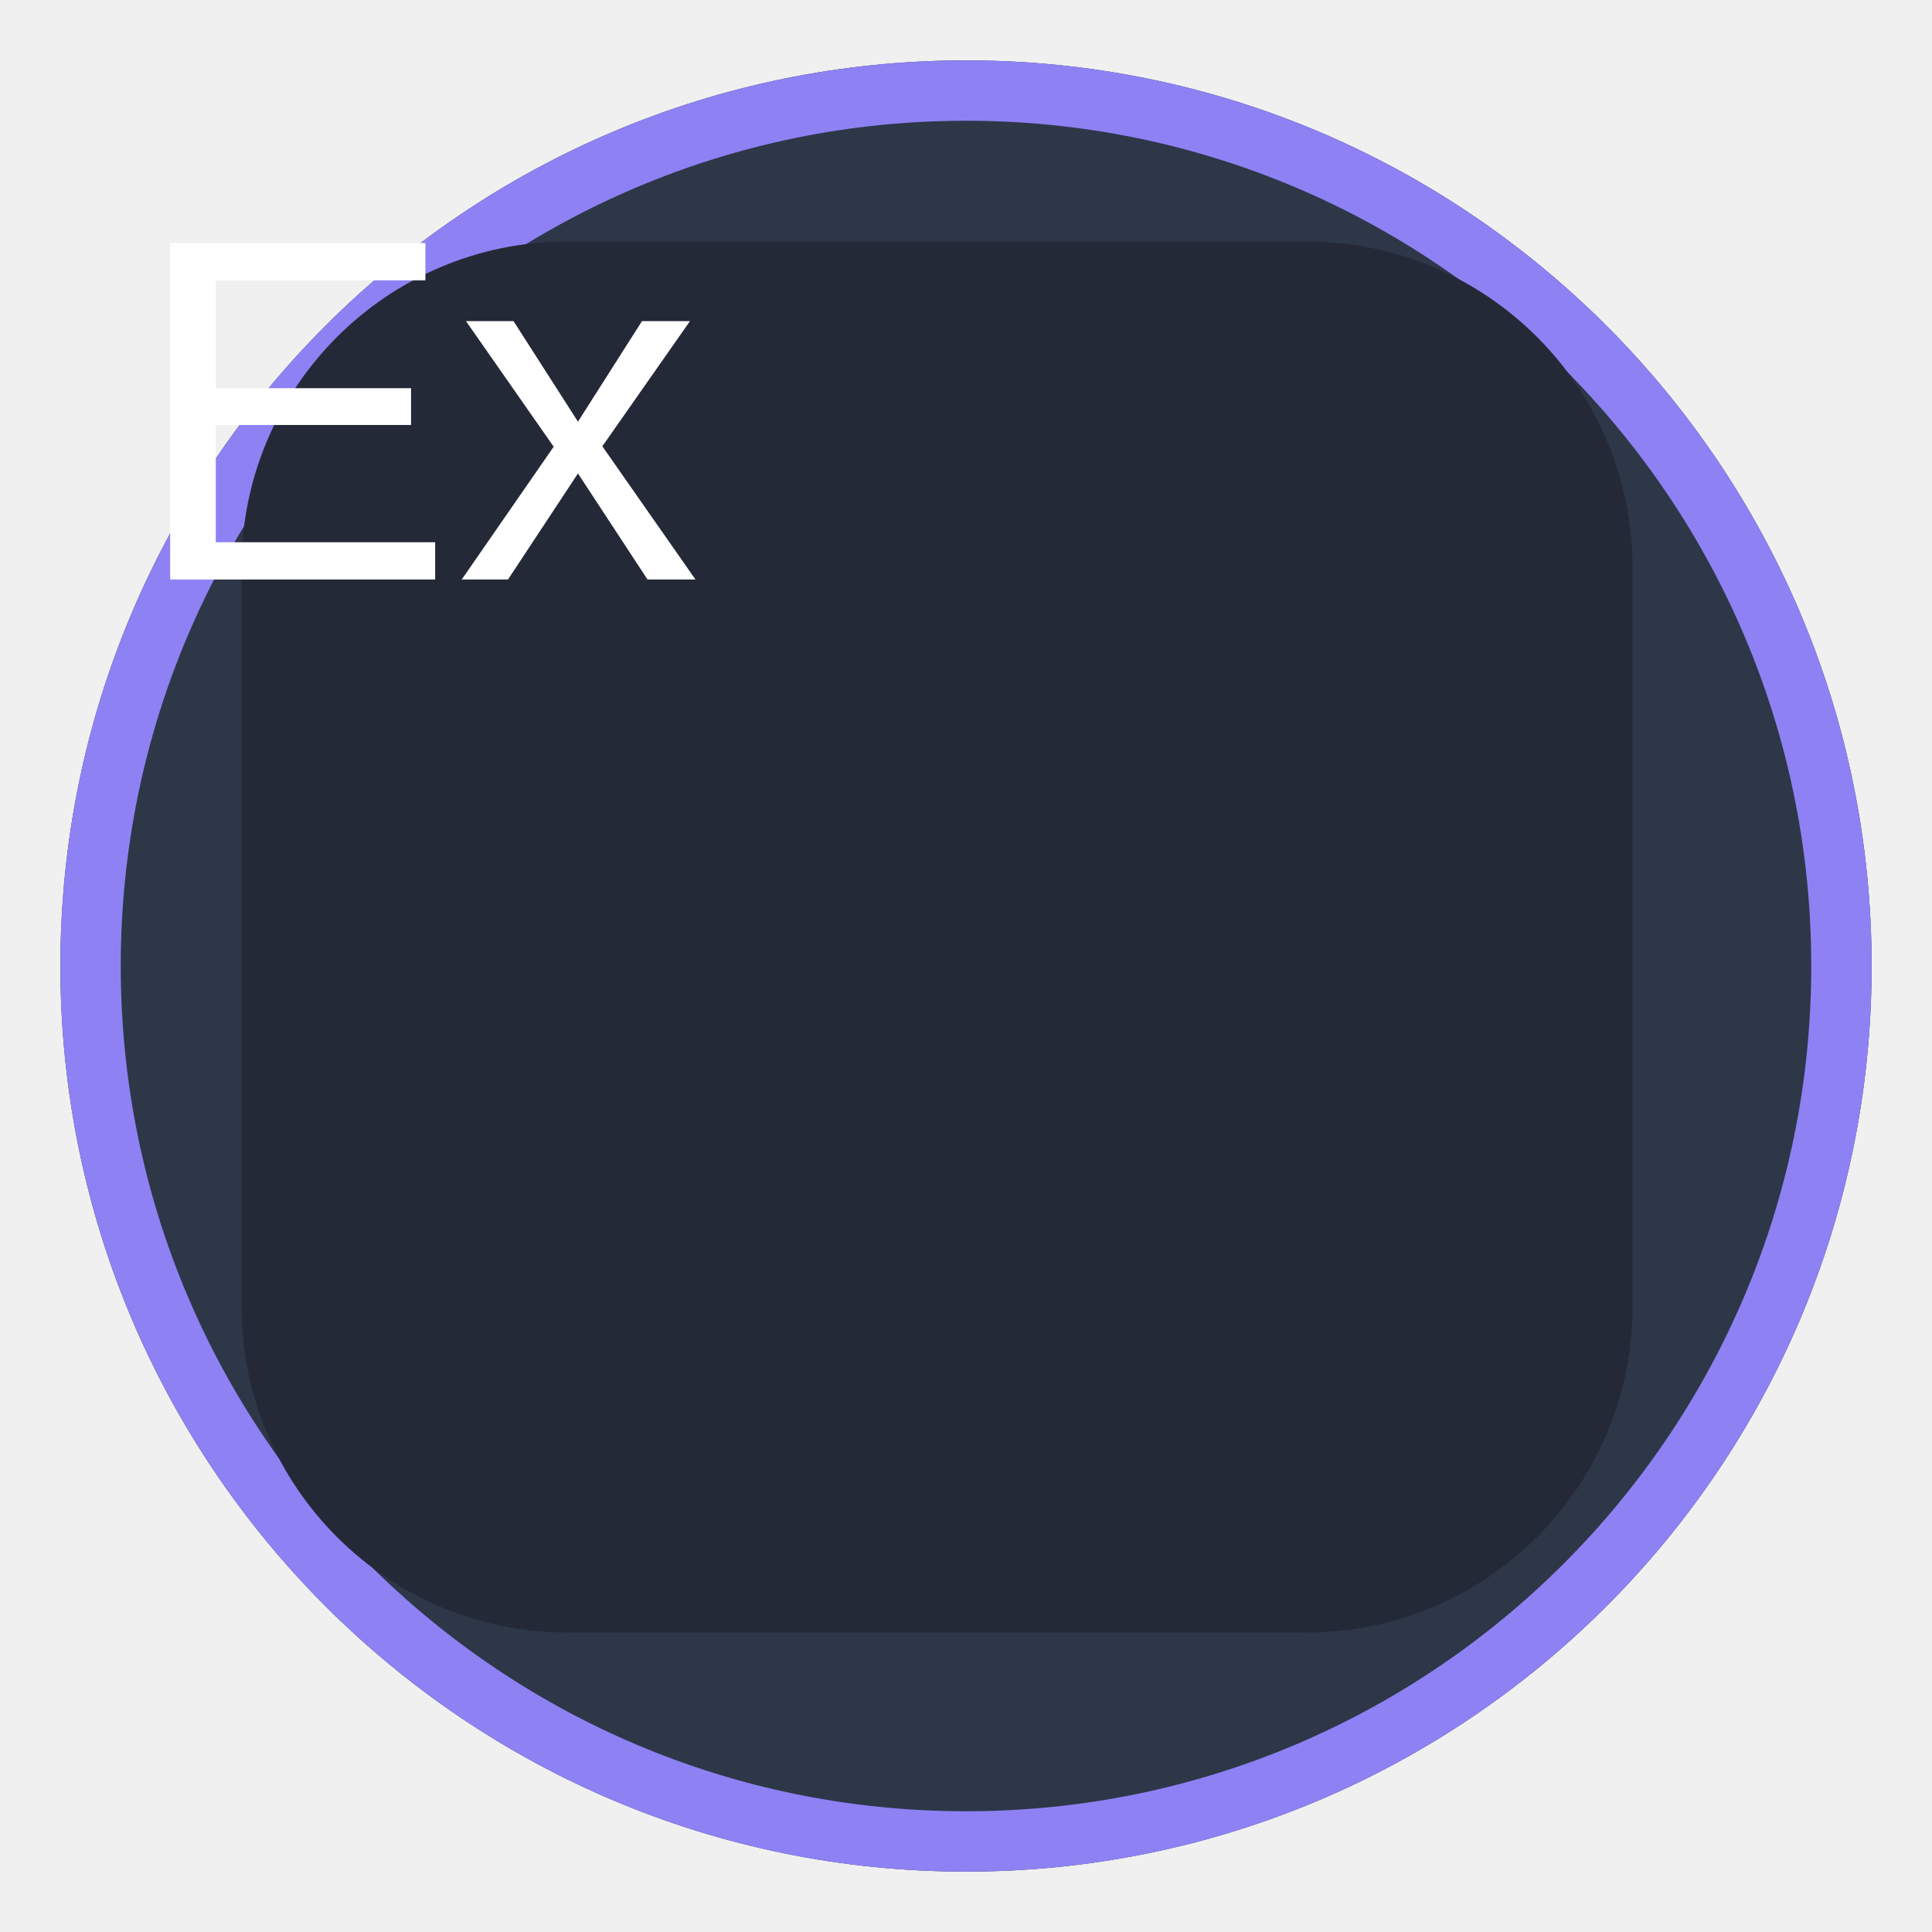
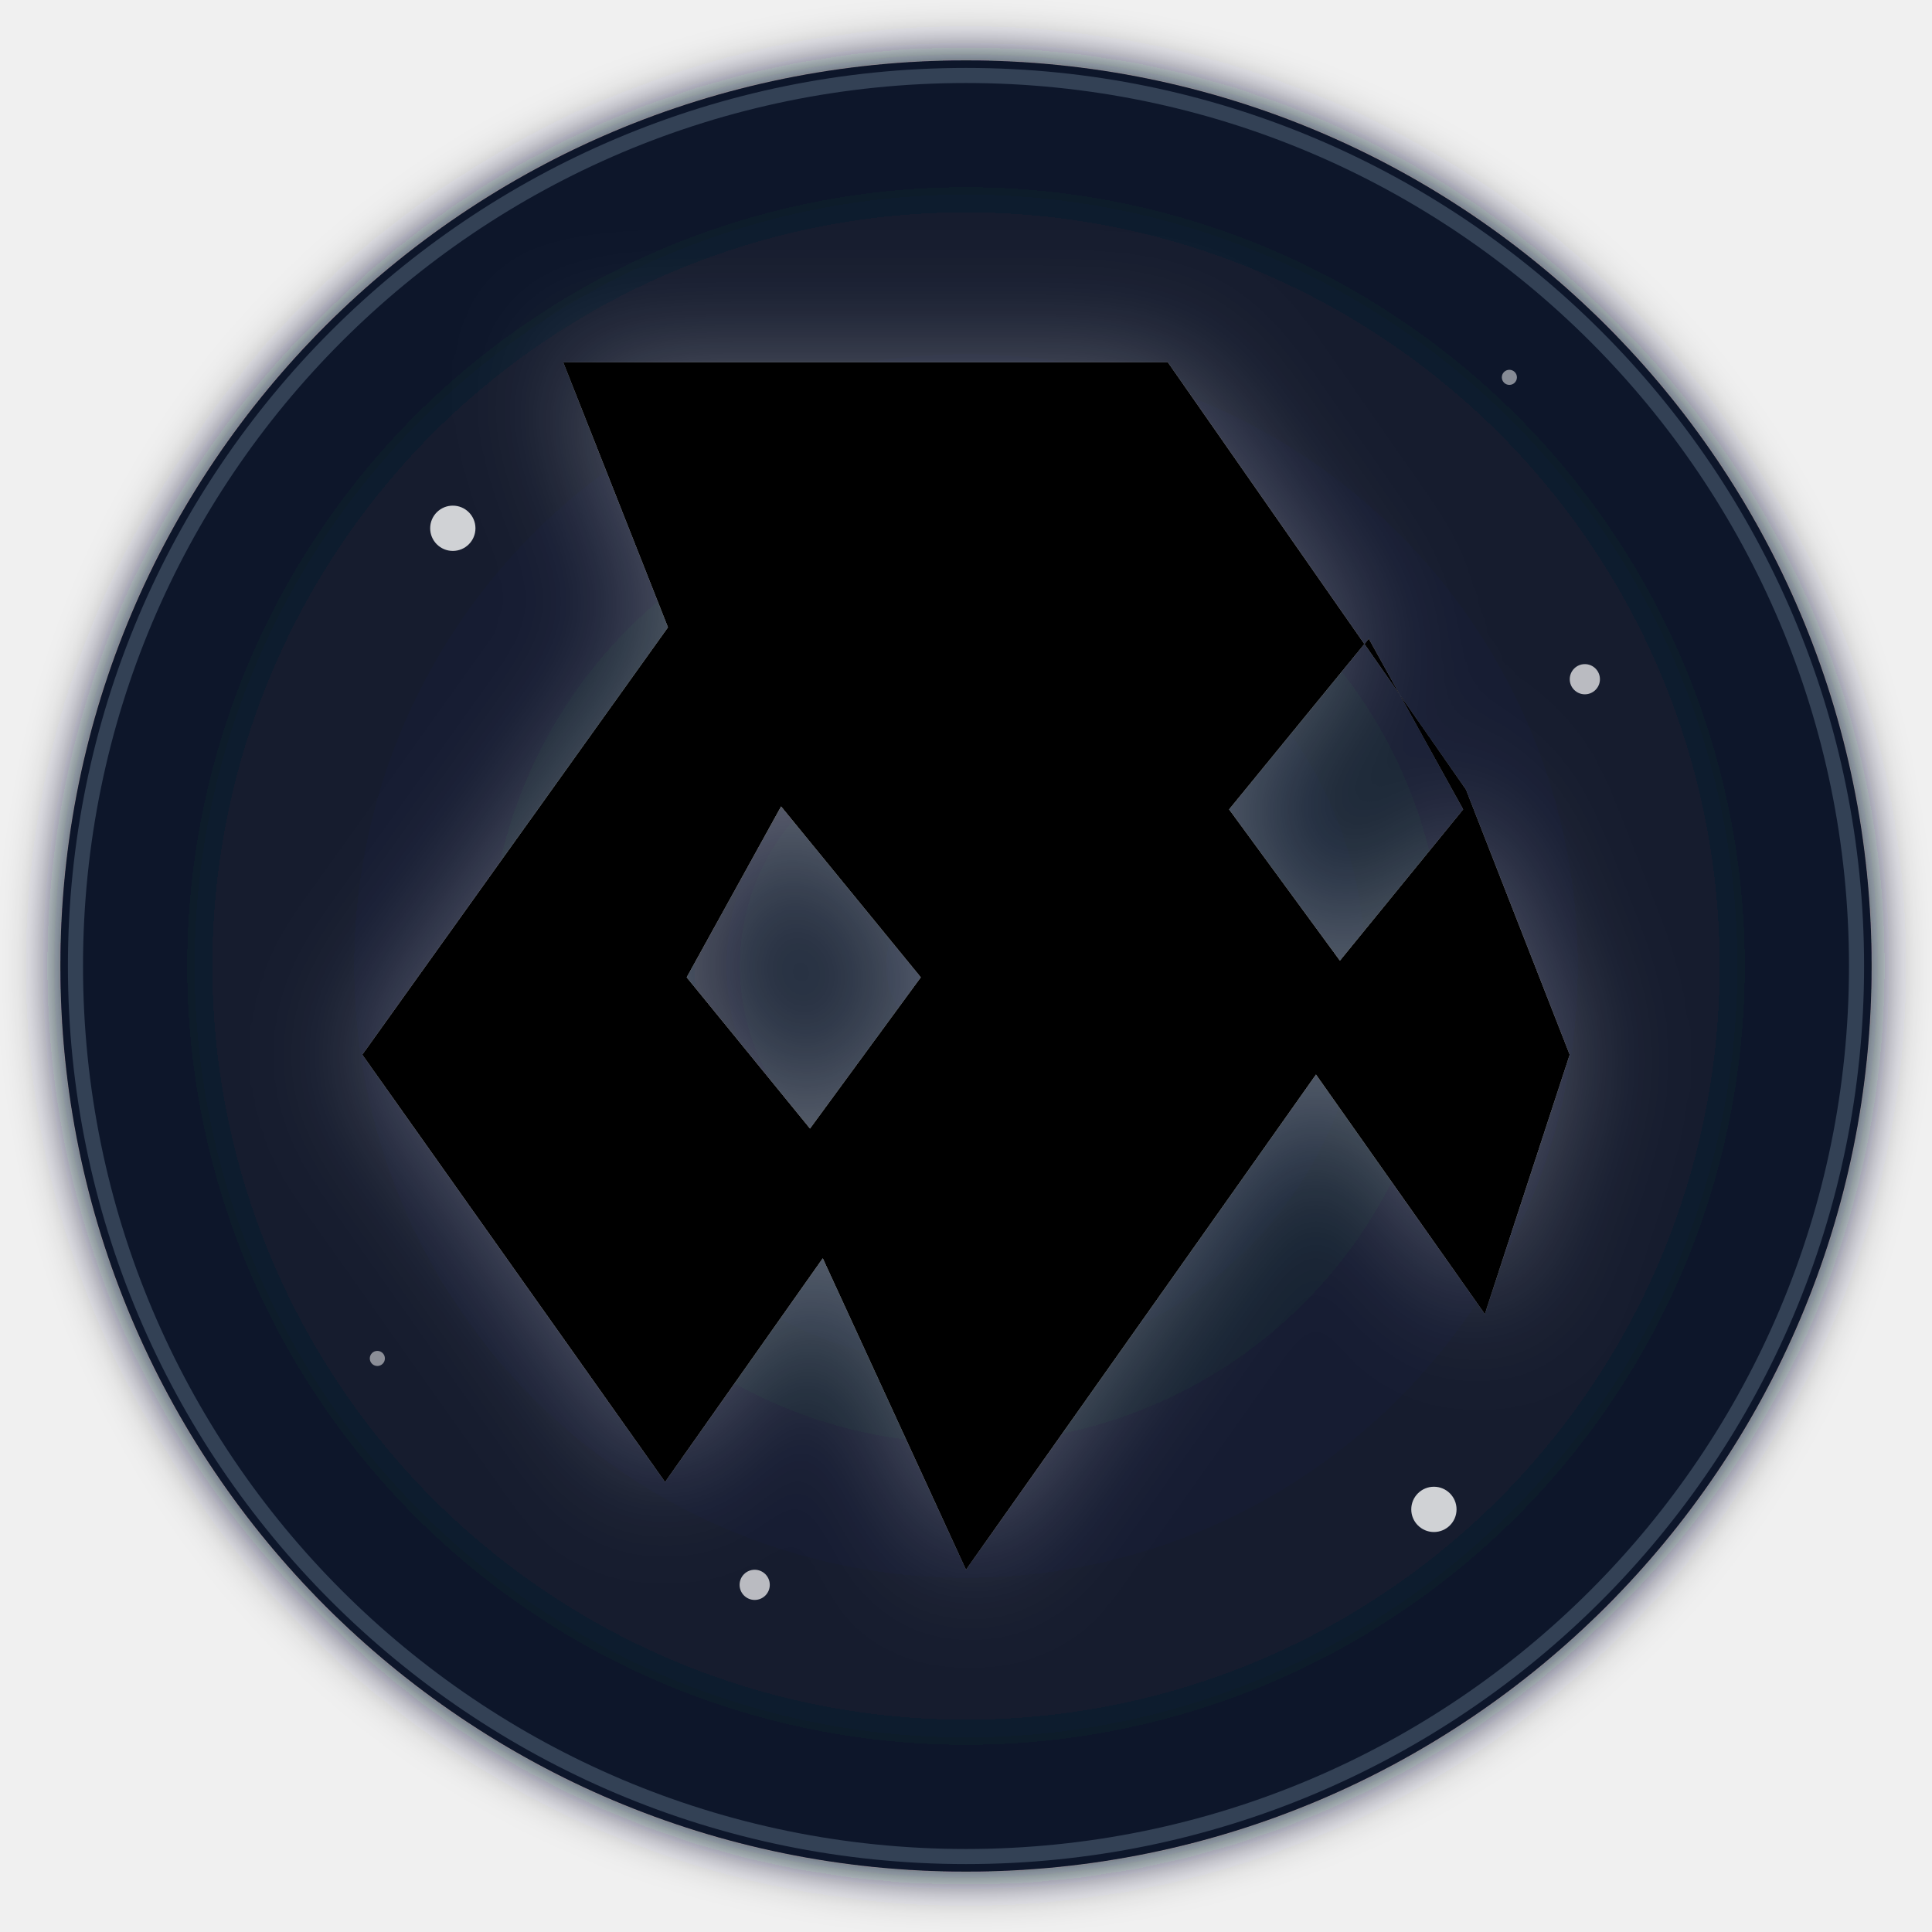
- <svg xmlns="http://www.w3.org/2000/svg" width="64" height="64" viewBox="0 0 64 64">
-   <circle cx="32" cy="32" r="30" fill="#2d3748" />
-   <circle cx="32" cy="32" r="29" fill="none" stroke="#8e81f4" stroke-width="2" />
-   <circle cx="15" cy="15" r="1.5" fill="white" opacity="0.7" />
-   <circle cx="50" cy="45" r="1" fill="white" opacity="0.5" />
-   <circle cx="48" cy="18" r="1.2" fill="white" opacity="0.6" />
-   <g transform="translate(8, 8) scale(0.18)">
-     <rect width="256" height="256" fill="#242938" rx="60" />
-     <text x="50%" y="55%" text-anchor="middle" fill="#fff" font-size="90" font-family="Arial, Helvetica, sans-serif" dy=".3em">Ex</text>
+ <svg xmlns="http://www.w3.org/2000/svg" width="256" height="256" viewBox="0 0 256 256" fill="none">
+   <defs>
+     <radialGradient id="grad1" cx="50%" cy="50%" r="50%" fx="50%" fy="50%">
+       <stop offset="0%" style="stop-color:#1e293b;stop-opacity:1" />
+       <stop offset="100%" style="stop-color:#0f172a;stop-opacity:1" />
+     </radialGradient>
+     <filter id="glow">
+       <feGaussianBlur stdDeviation="3.5" result="coloredBlur" />
+       <feMerge>
+         <feMergeNode in="coloredBlur" />
+         <feMergeNode in="SourceGraphic" />
+       </feMerge>
+     </filter>
+   </defs>
+   <circle cx="128" cy="128" r="120" fill="url(#grad1)" filter="url(#glow)" />
+   <circle cx="128" cy="128" r="118" fill="transparent" stroke="#334155" stroke-width="2" />
+   <circle cx="60" cy="70" r="3" fill="white" opacity="0.8" />
+   <circle cx="190" cy="200" r="3" fill="white" opacity="0.8" />
+   <circle cx="100" cy="210" r="2" fill="white" opacity="0.7" />
+   <circle cx="210" cy="90" r="2" fill="white" opacity="0.7" />
+   <circle cx="80" cy="150" r="1.5" fill="white" opacity="0.6" />
+   <circle cx="170" cy="120" r="1.5" fill="white" opacity="0.6" />
+   <circle cx="50" cy="180" r="1" fill="white" opacity="0.5" />
+   <circle cx="200" cy="50" r="1" fill="white" opacity="0.5" />
+   <g style="filter: drop-shadow(0 0 8px rgba(255, 255, 255, 0.3));">
+     <g transform="translate(128, 128) scale(1.25) translate(-64, -64)">
+       <path d="M128 73.4l-11-28.1L85.4 0H21.3l11.1 28.1L0 73.4l32.1 45.3 21.3-30.2-19-23.3 10-18.1 14.8 18.1-14.8 20.2L64 128l42.7-60.4-14.8-20.2 14.8-18.1 10 18.1-19 23.3 21.3 30.2z" fill="#000" />
+     </g>
  </g>
</svg>
